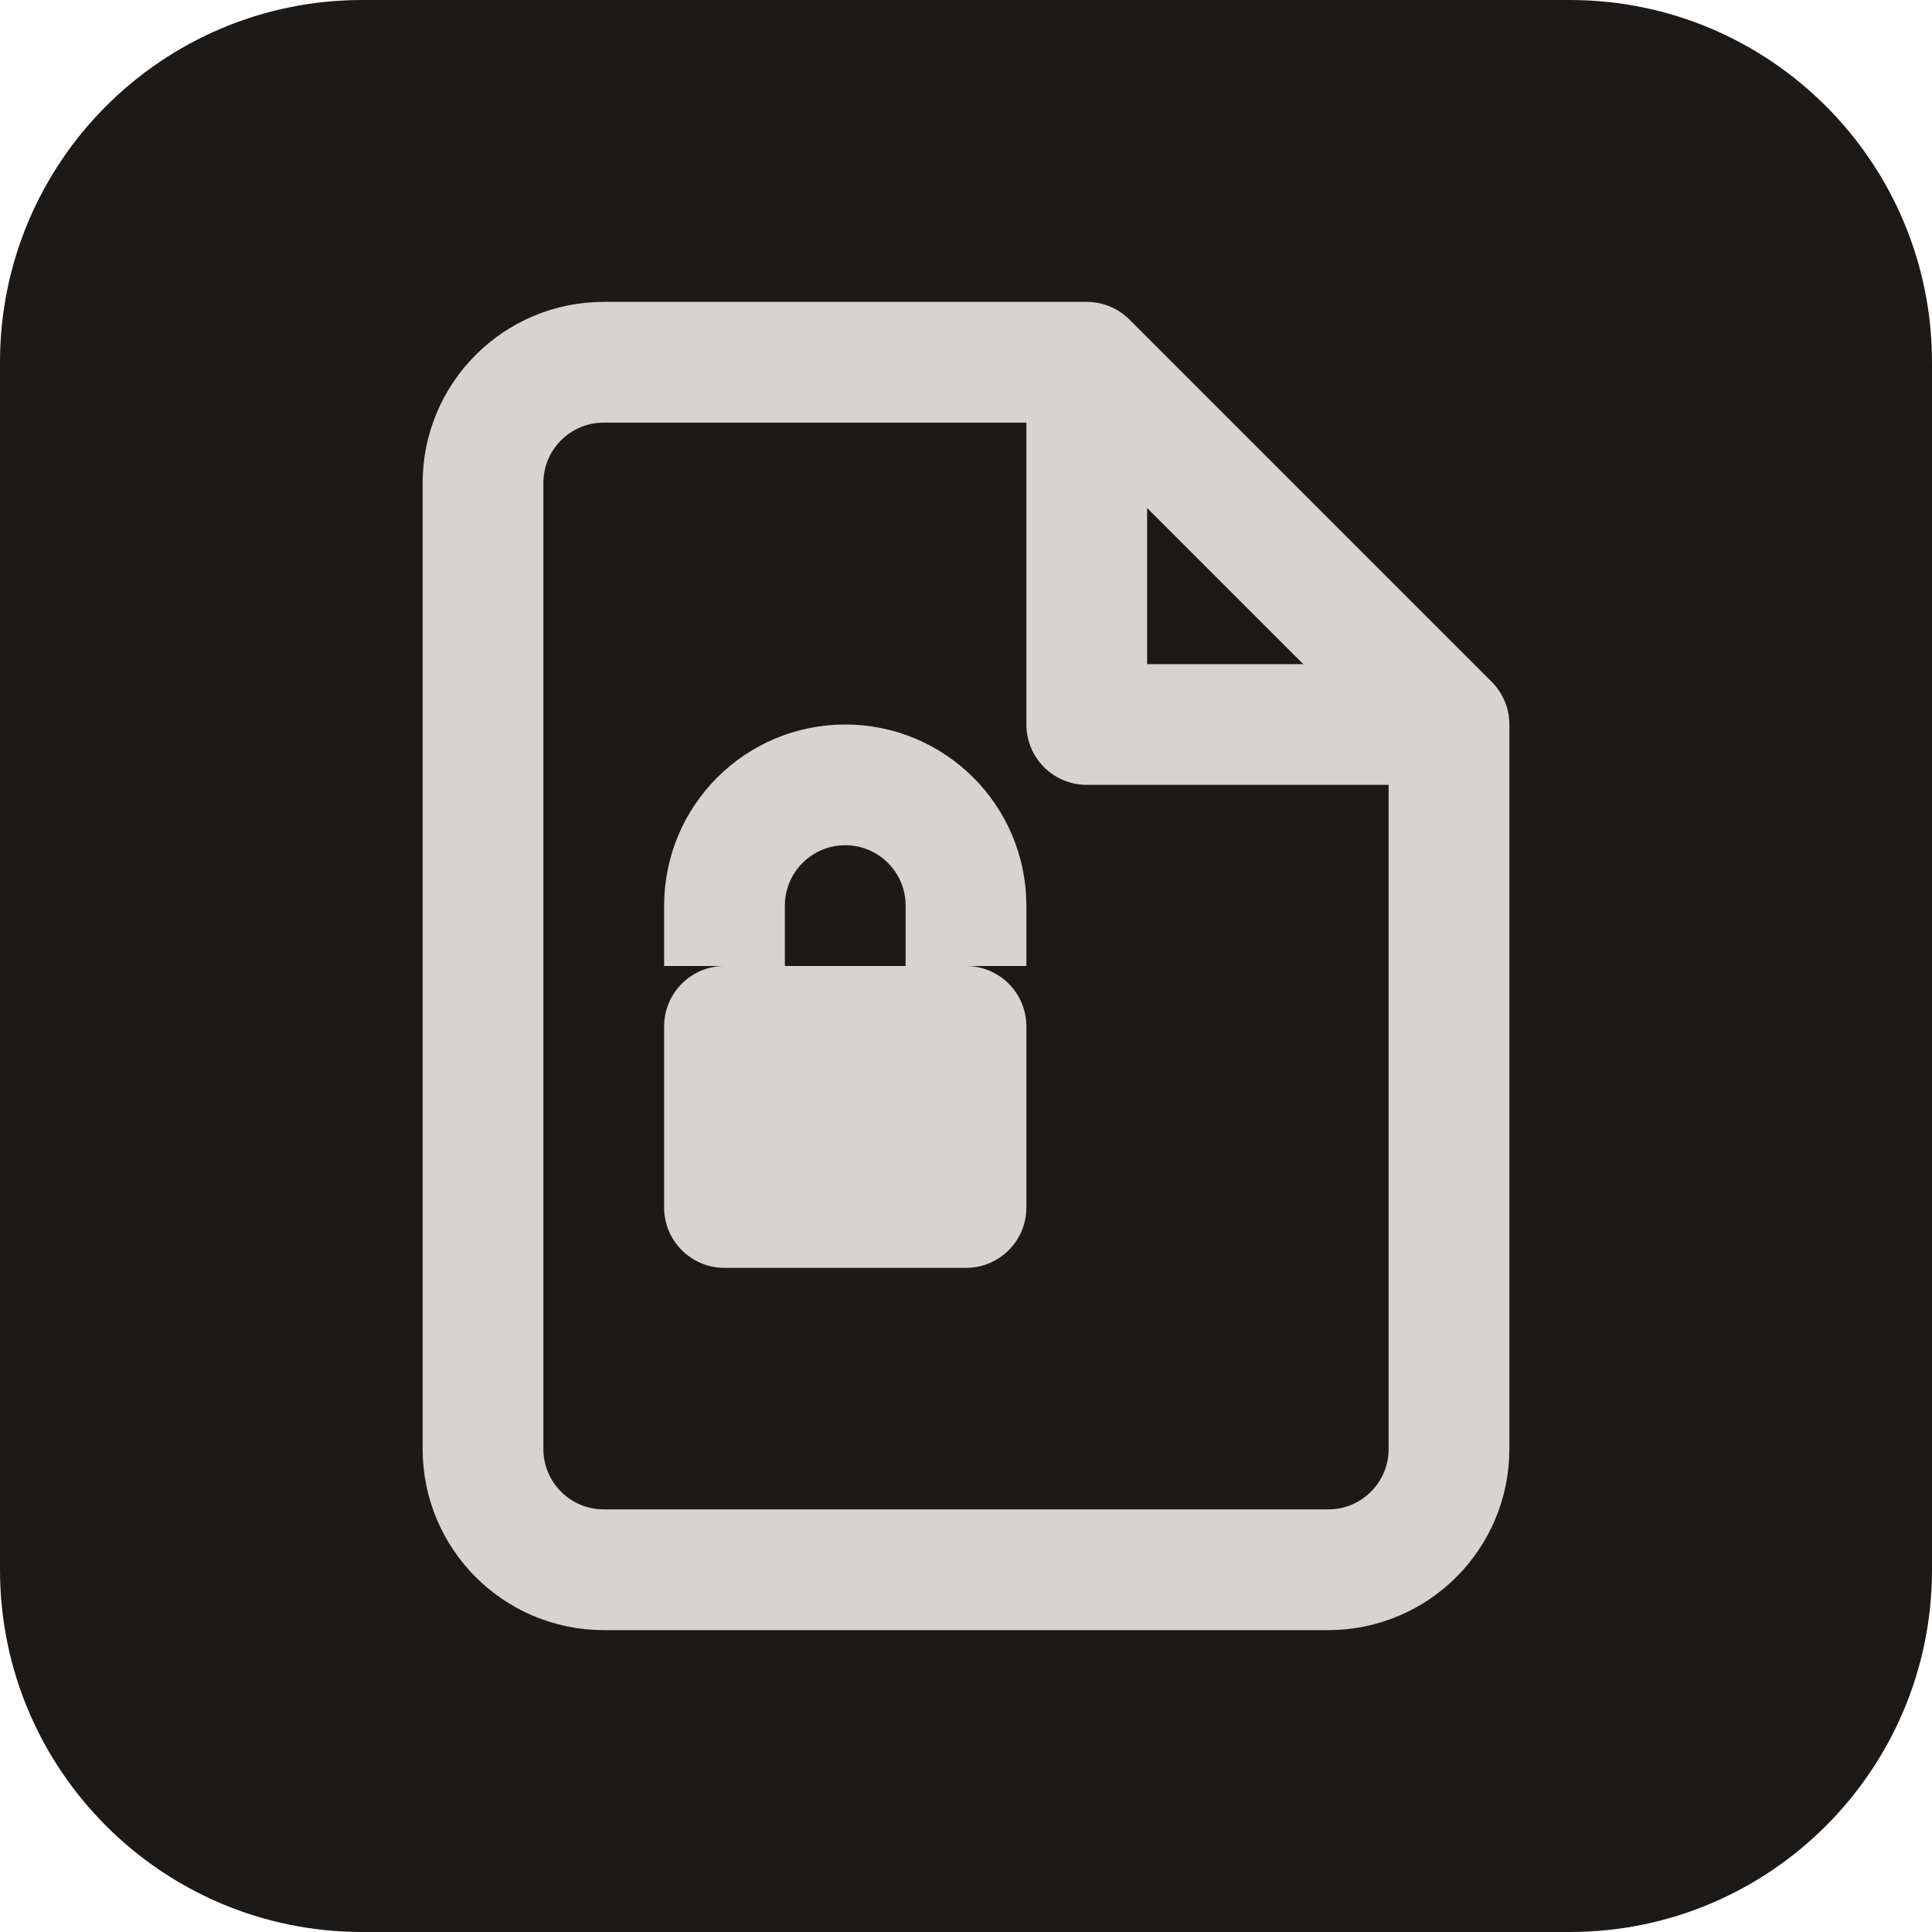
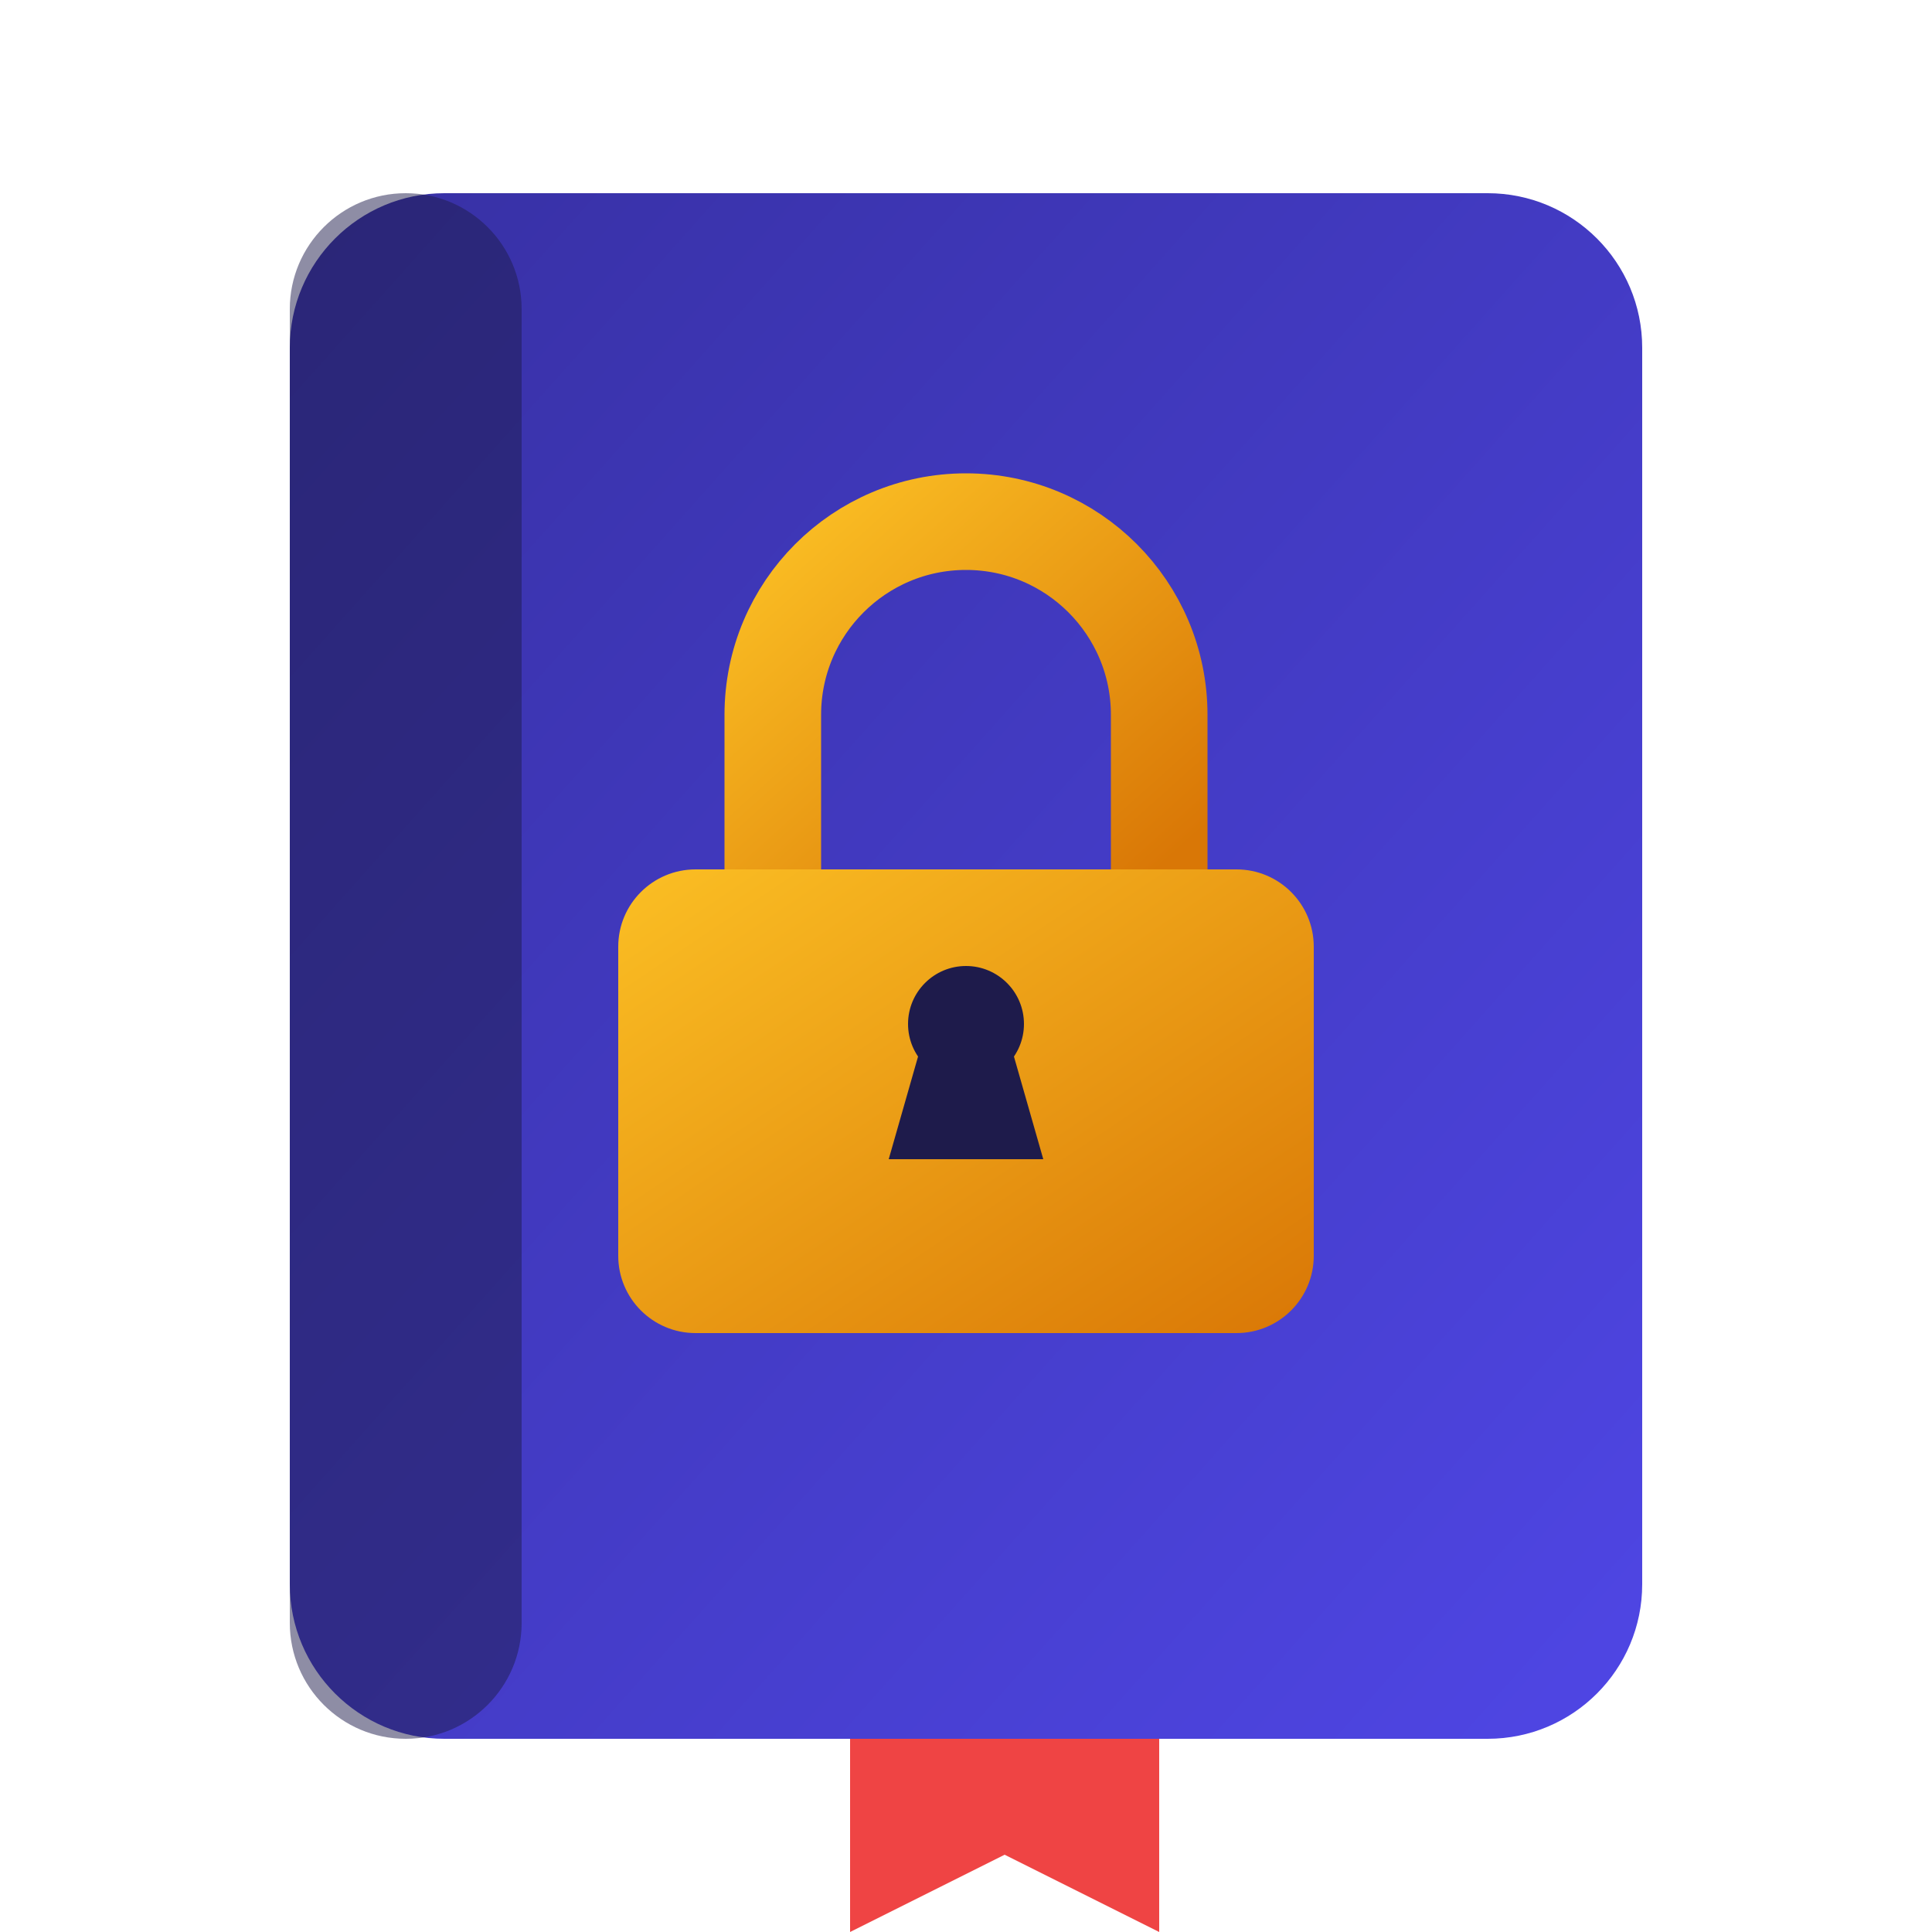
- <svg xmlns="http://www.w3.org/2000/svg" viewBox="0 0 32 32">
-   <rect width="32" height="32" rx="6" fill="#1c1917" />
-   <path d="M10 6h8l6 6v12a2 2 0 0 1-2 2H10a2 2 0 0 1-2-2V8a2 2 0 0 1 2-2z" fill="none" stroke="#d6d3d1" stroke-width="2" stroke-linejoin="round" />
-   <path d="M18 6v6h6" fill="none" stroke="#d6d3d1" stroke-width="2" stroke-linejoin="round" />
-   <path d="M12 16v-1a2 2 0 0 1 4 0v1" fill="none" stroke="#d6d3d1" stroke-width="2" />
-   <rect x="11" y="16" width="6" height="5" rx="1" fill="#d6d3d1" />
+ <svg xmlns="http://www.w3.org/2000/svg" viewBox="0 0 100 100">
+   <defs>
+     <linearGradient id="coverGrad" x1="0%" y1="0%" x2="100%" y2="100%">
+       <stop offset="0%" stop-color="#3730A3" />
+       <stop offset="100%" stop-color="#4F46E5" />
+     </linearGradient>
+     <linearGradient id="goldGrad" x1="0%" y1="0%" x2="100%" y2="100%">
+       <stop offset="0%" stop-color="#FBBF24" />
+       <stop offset="100%" stop-color="#D97706" />
+     </linearGradient>
+   </defs>
+   <rect x="15" y="10" width="70" height="80" rx="8" fill="url(#coverGrad)" />
+   <rect x="15" y="10" width="12" height="80" rx="6" fill="#1E1B4B" opacity="0.5" />
+   <path d="M 60 90 v 10 l -8 -4 l -8 4 v -10 z" fill="#EF4444" />
+   <path d="M 40 45 v -8 a 10 10 0 0 1 20 0 v 8" fill="none" stroke="url(#goldGrad)" stroke-width="5" stroke-linecap="round" />
+   <rect x="32" y="45" width="36" height="24" rx="4" fill="url(#goldGrad)" />
+   <circle cx="50" cy="53" r="3" fill="#1E1B4B" />
+   <path d="M 48 53 l -2 7 h 8 l -2 -7 z" fill="#1E1B4B" />
</svg>
